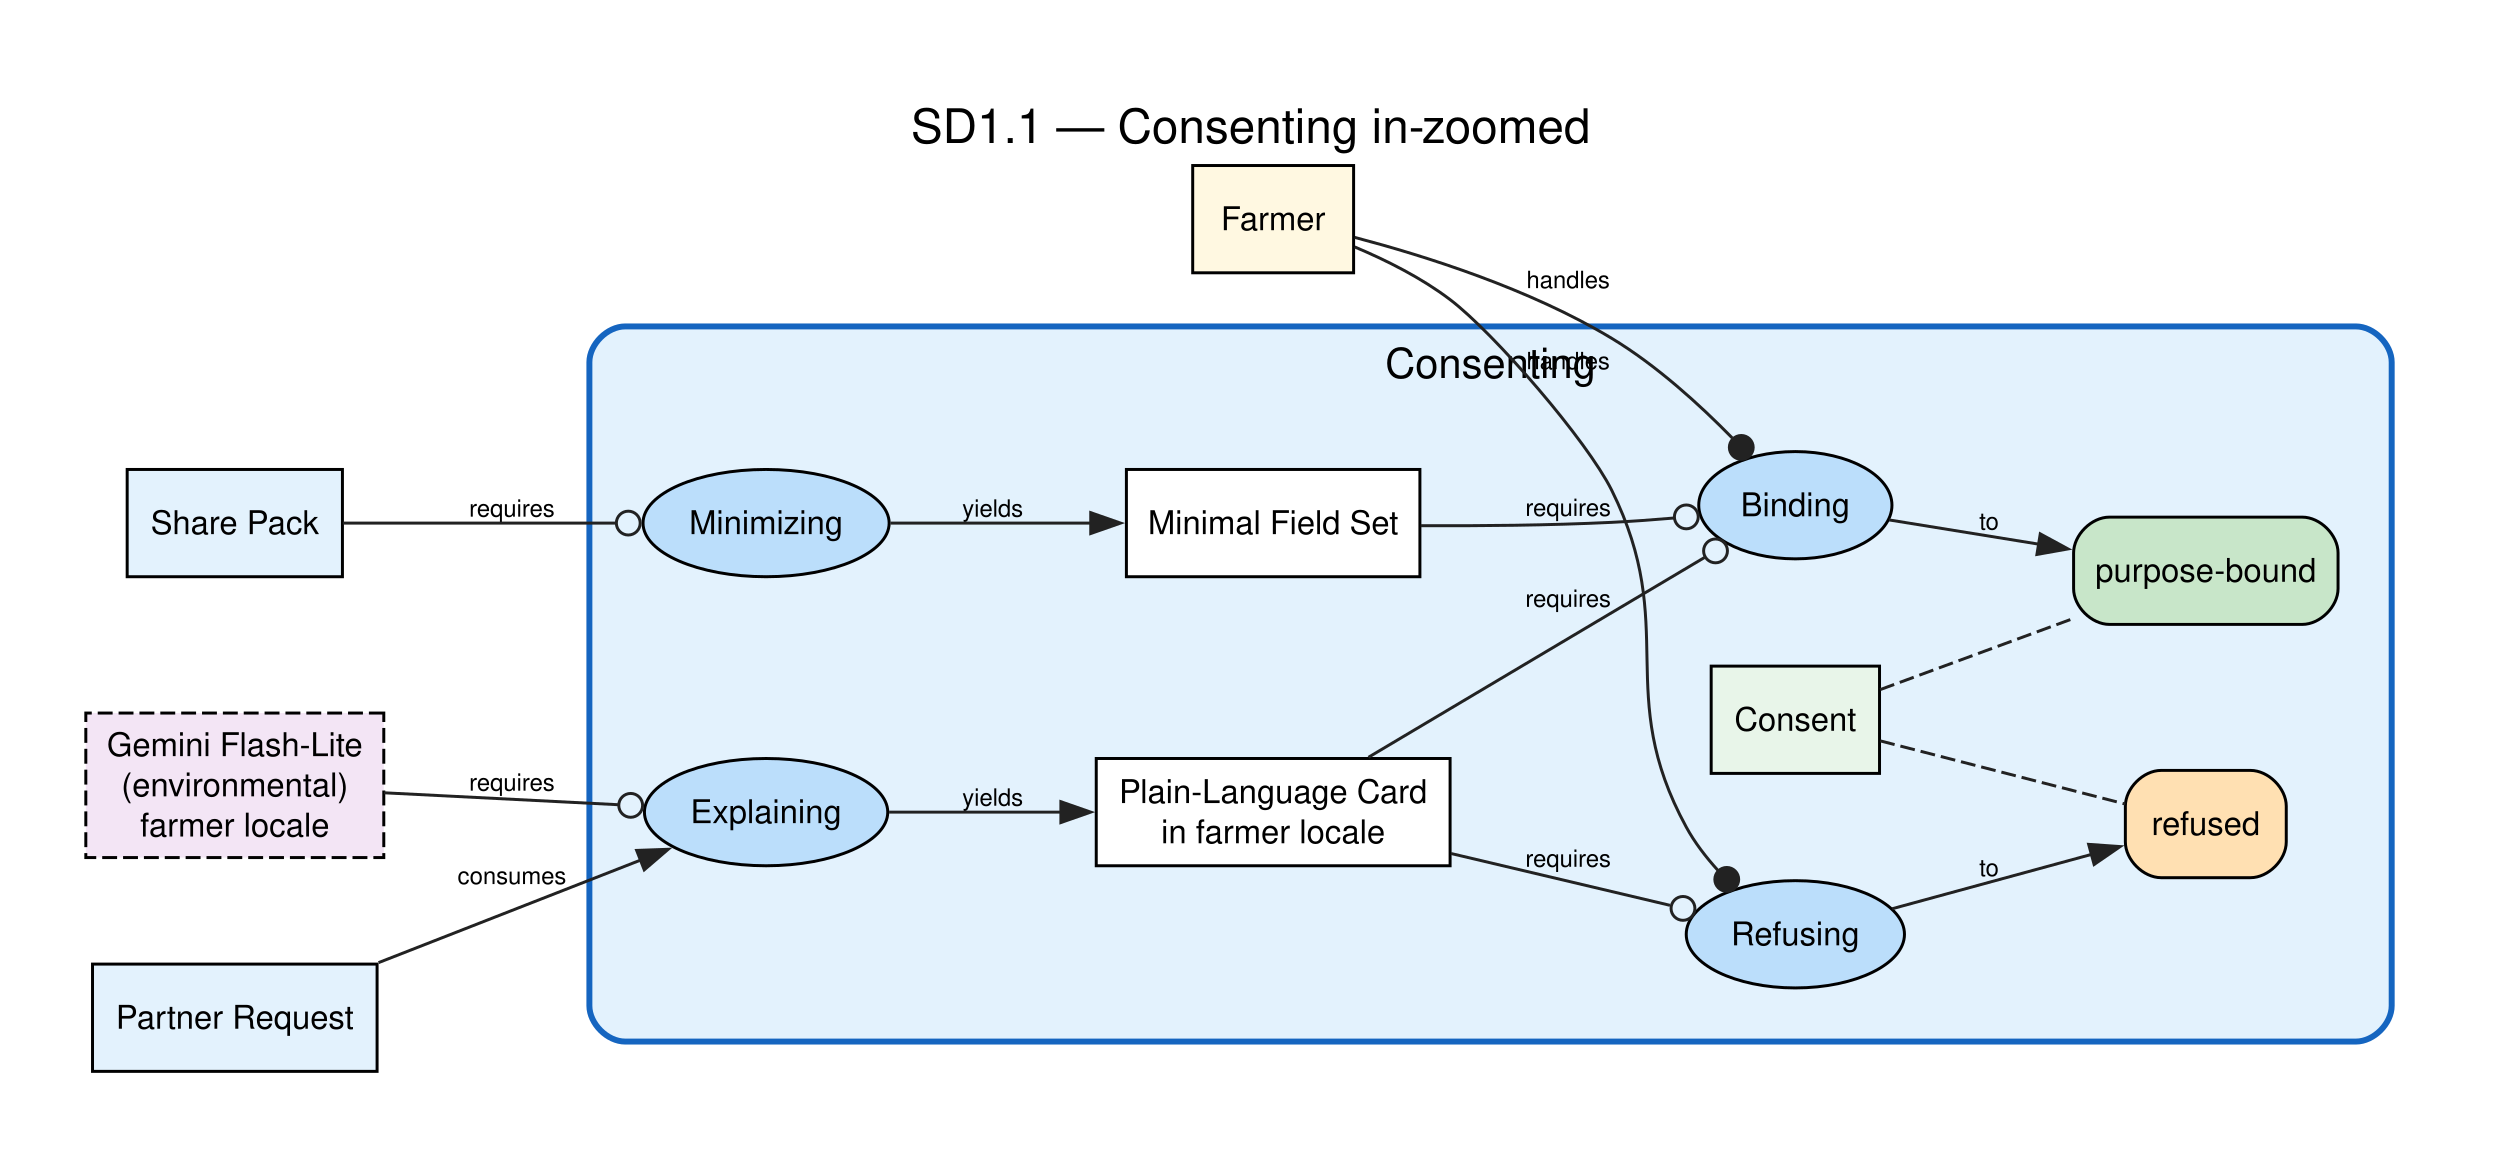
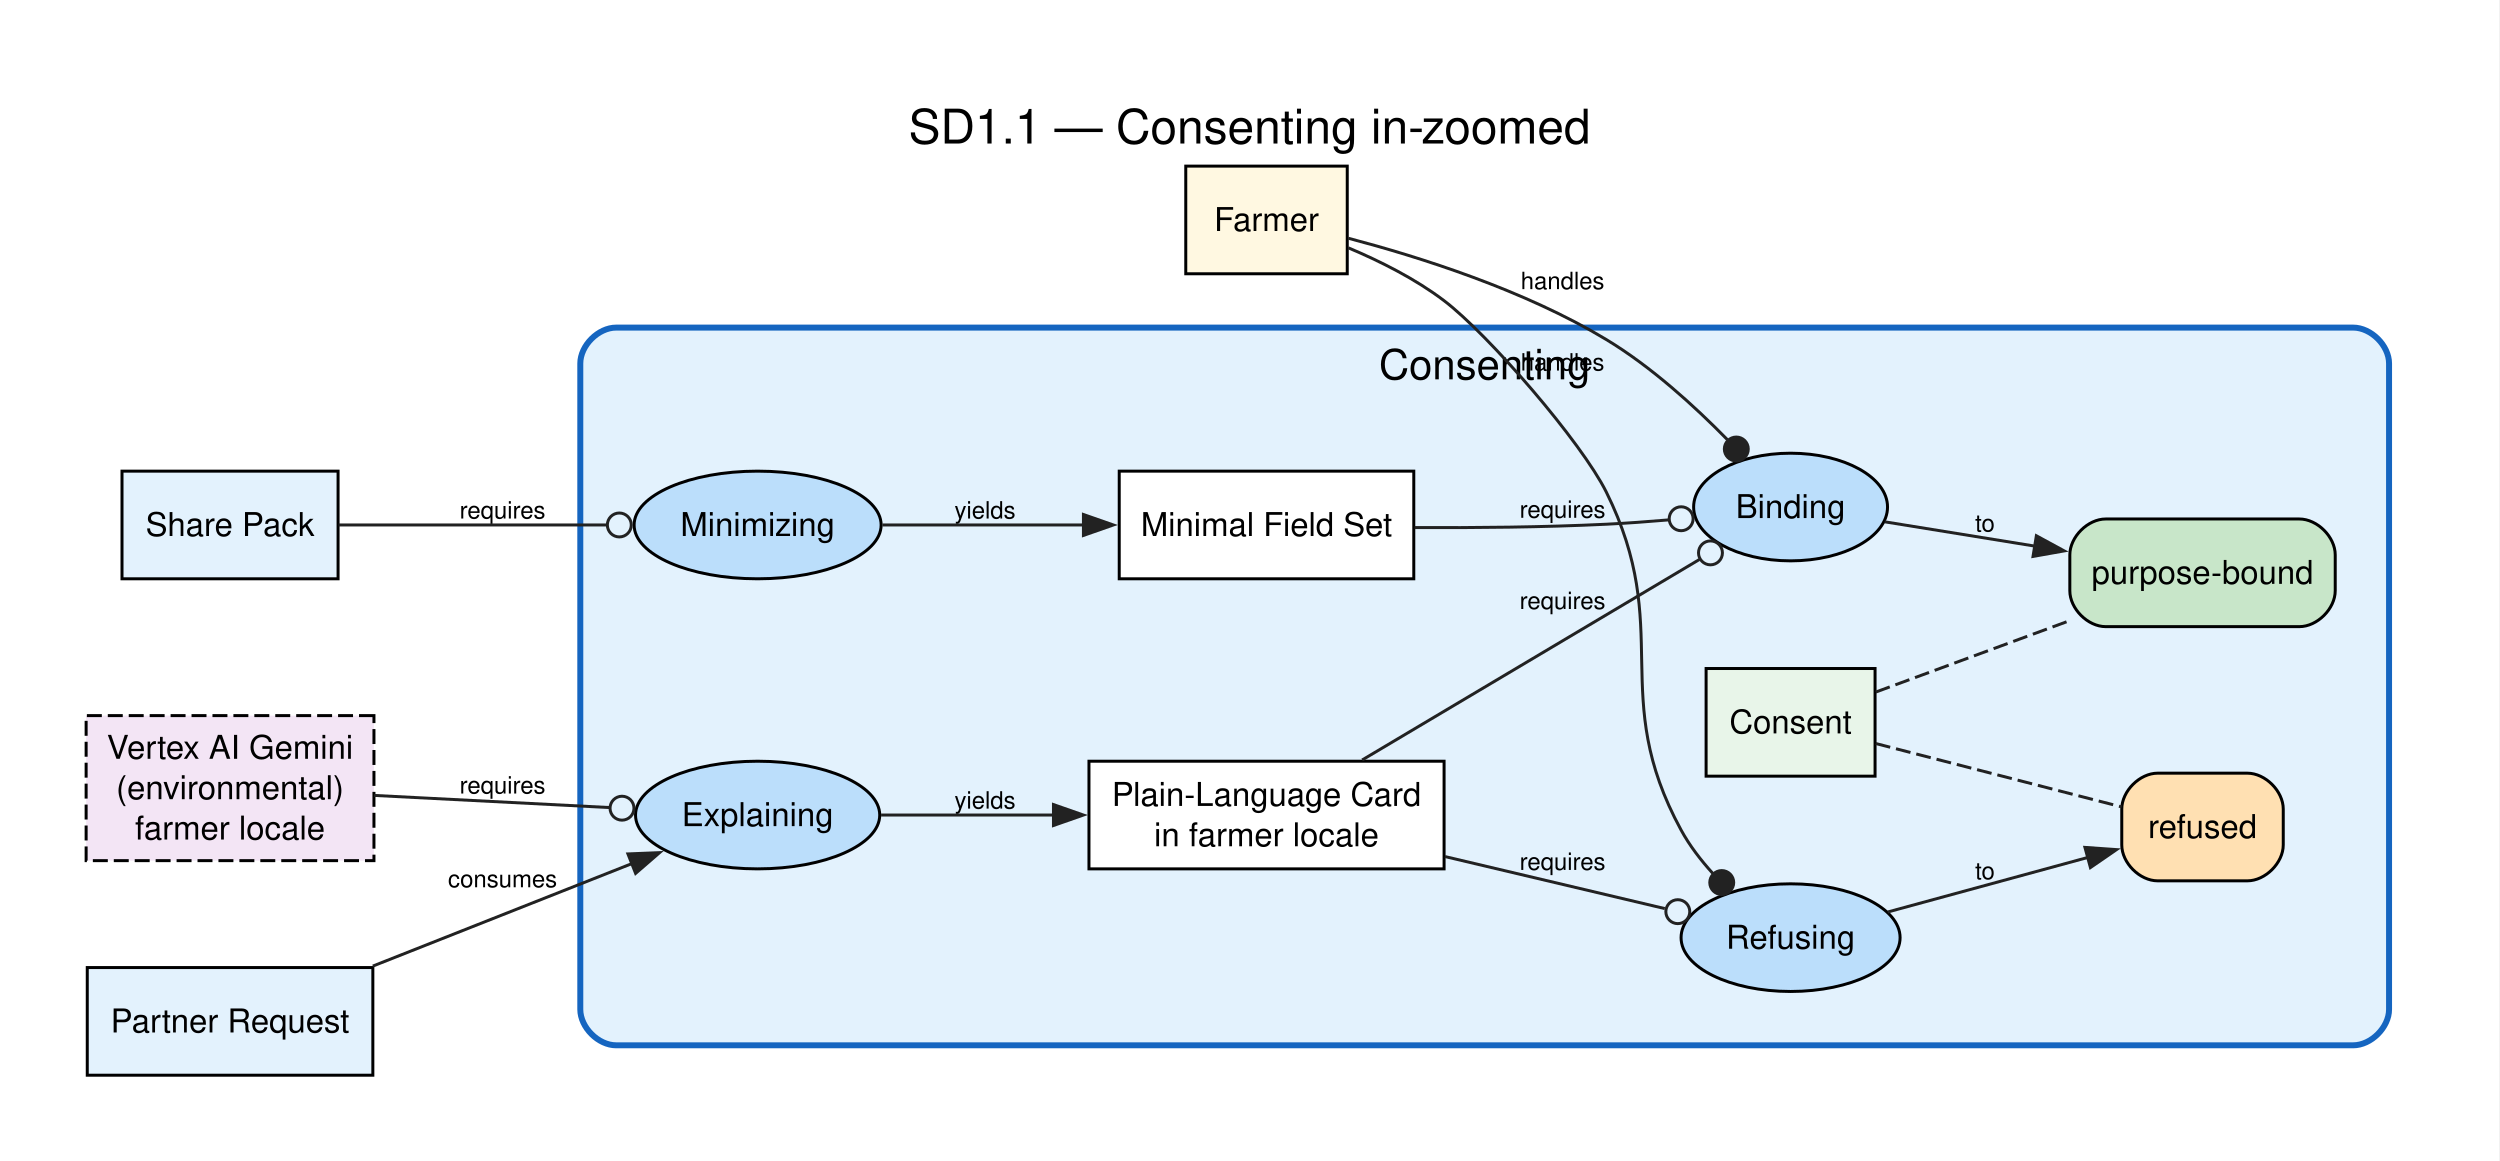
- <svg xmlns="http://www.w3.org/2000/svg" width="839pt" height="388pt" viewBox="0.00 0.00 839.00 388.00">
+ <svg xmlns="http://www.w3.org/2000/svg" width="836pt" height="388pt" viewBox="0.00 0.00 836.00 388.00">
  <g id="graph0" class="graph" transform="scale(1 1) rotate(0) translate(28.8 359.55)">
-     <polygon fill="white" stroke="none" points="-28.8,28.8 -28.8,-359.55 810.65,-359.55 810.65,28.8 -28.8,28.8" />
-     <text xml:space="preserve" text-anchor="middle" x="390.92" y="-311.55" font-family="Helvetica,sans-Serif" font-size="16.00">SD1.1 — Consenting in-zoomed</text>
+     <polygon fill="white" stroke="none" points="-28.8,28.8 -28.8,-359.55 806.9,-359.55 806.9,28.8 -28.8,28.8" />
+     <text xml:space="preserve" text-anchor="middle" x="389.05" y="-311.55" font-family="Helvetica,sans-Serif" font-size="16.00">SD1.1 — Consenting in-zoomed</text>
    <g id="clust1" class="cluster">
-       <path fill="#e3f2fd" stroke="#1565c0" stroke-width="2" d="M181,-10C181,-10 761.85,-10 761.85,-10 767.85,-10 773.85,-16 773.85,-22 773.85,-22 773.85,-238 773.85,-238 773.85,-244 767.85,-250 761.85,-250 761.85,-250 181,-250 181,-250 175,-250 169,-244 169,-238 169,-238 169,-22 169,-22 169,-16 175,-10 181,-10" />
-       <text xml:space="preserve" text-anchor="middle" x="471.42" y="-232.7" font-family="Helvetica,sans-Serif" font-size="14.00">Consenting</text>
+       <path fill="#e3f2fd" stroke="#1565c0" stroke-width="2" d="M177.25,-10C177.25,-10 758.1,-10 758.1,-10 764.1,-10 770.1,-16 770.1,-22 770.1,-22 770.1,-238 770.1,-238 770.1,-244 764.1,-250 758.1,-250 758.1,-250 177.25,-250 177.25,-250 171.25,-250 165.25,-244 165.25,-238 165.25,-238 165.25,-22 165.25,-22 165.25,-16 171.25,-10 177.25,-10" />
+       <text xml:space="preserve" text-anchor="middle" x="467.67" y="-232.7" font-family="Helvetica,sans-Serif" font-size="14.00">Consenting</text>
    </g>
    <g id="node1" class="node">
-       <polygon fill="#fff8e1" stroke="black" points="425.47,-304 371.47,-304 371.47,-268 425.47,-268 425.47,-304" />
-       <text xml:space="preserve" text-anchor="middle" x="398.47" y="-282.3" font-family="Helvetica,sans-Serif" font-size="11.00">Farmer</text>
+       <polygon fill="#fff8e1" stroke="black" points="421.72,-304 367.72,-304 367.72,-268 421.72,-268 421.72,-304" />
+       <text xml:space="preserve" text-anchor="middle" x="394.72" y="-282.3" font-family="Helvetica,sans-Serif" font-size="11.00">Farmer</text>
    </g>
    <g id="node7" class="node">
-       <ellipse fill="#bbdefb" stroke="black" cx="573.72" cy="-190" rx="32.42" ry="18" />
-       <text xml:space="preserve" text-anchor="middle" x="573.72" y="-186.3" font-family="Helvetica,sans-Serif" font-size="11.00">Binding</text>
+       <ellipse fill="#bbdefb" stroke="black" cx="569.97" cy="-190" rx="32.42" ry="18" />
+       <text xml:space="preserve" text-anchor="middle" x="569.97" y="-186.3" font-family="Helvetica,sans-Serif" font-size="11.00">Binding</text>
    </g>
    <g id="edge13" class="edge">
-       <path fill="none" stroke="#222222" d="M425.84,-279.88C449.55,-273.64 484.75,-262.53 512.1,-246 527.07,-236.96 541.54,-223.81 552.59,-212.52" />
-       <ellipse fill="#222222" stroke="#222222" cx="555.57" cy="-209.4" rx="4" ry="4" />
-       <text xml:space="preserve" text-anchor="middle" x="497.47" y="-262.86" font-family="Helvetica,sans-Serif" font-size="8.00">handles</text>
+       <path fill="none" stroke="#222222" d="M422.09,-279.88C445.8,-273.64 481,-262.53 508.35,-246 523.32,-236.96 537.79,-223.81 548.84,-212.52" />
+       <ellipse fill="#222222" stroke="#222222" cx="551.82" cy="-209.4" rx="4" ry="4" />
+       <text xml:space="preserve" text-anchor="middle" x="493.72" y="-262.86" font-family="Helvetica,sans-Serif" font-size="8.00">handles</text>
    </g>
    <g id="node8" class="node">
-       <ellipse fill="#bbdefb" stroke="black" cx="573.72" cy="-46" rx="36.62" ry="18" />
-       <text xml:space="preserve" text-anchor="middle" x="573.72" y="-42.3" font-family="Helvetica,sans-Serif" font-size="11.00">Refusing</text>
+       <ellipse fill="#bbdefb" stroke="black" cx="569.97" cy="-46" rx="36.62" ry="18" />
+       <text xml:space="preserve" text-anchor="middle" x="569.97" y="-42.3" font-family="Helvetica,sans-Serif" font-size="11.00">Refusing</text>
    </g>
    <g id="edge14" class="edge">
-       <path fill="none" stroke="#222222" d="M425.82,-276.68C436.36,-272.25 448.25,-266.3 457.85,-259 472.69,-247.71 503.81,-211.7 512.1,-195 534.95,-148.92 512.49,-127.17 537.1,-82 539.92,-76.81 543.72,-71.87 547.78,-67.4" />
-       <ellipse fill="#222222" stroke="#222222" cx="550.7" cy="-64.43" rx="4" ry="4" />
-       <text xml:space="preserve" text-anchor="middle" x="497.47" y="-235.64" font-family="Helvetica,sans-Serif" font-size="8.00">handles</text>
+       <path fill="none" stroke="#222222" d="M422.07,-276.68C432.61,-272.25 444.5,-266.3 454.1,-259 468.94,-247.71 500.06,-211.7 508.35,-195 531.2,-148.92 508.74,-127.17 533.35,-82 536.17,-76.81 539.97,-71.87 544.03,-67.4" />
+       <ellipse fill="#222222" stroke="#222222" cx="546.95" cy="-64.43" rx="4" ry="4" />
+       <text xml:space="preserve" text-anchor="middle" x="493.72" y="-235.64" font-family="Helvetica,sans-Serif" font-size="8.00">handles</text>
    </g>
    <g id="node2" class="node">
-       <polygon fill="#f3e5f5" stroke="black" stroke-dasharray="5,2" points="100,-120.25 0,-120.25 0,-71.75 100,-71.75 100,-120.25" />
-       <text xml:space="preserve" text-anchor="middle" x="50" y="-105.8" font-family="Helvetica,sans-Serif" font-size="11.00">Gemini Flash-Lite</text>
-       <text xml:space="preserve" text-anchor="middle" x="50" y="-92.3" font-family="Helvetica,sans-Serif" font-size="11.00">(environmental)</text>
-       <text xml:space="preserve" text-anchor="middle" x="50" y="-78.8" font-family="Helvetica,sans-Serif" font-size="11.00">farmer locale</text>
+       <polygon fill="#f3e5f5" stroke="black" stroke-dasharray="5,2" points="96.25,-120.25 0,-120.25 0,-71.75 96.25,-71.75 96.25,-120.25" />
+       <text xml:space="preserve" text-anchor="middle" x="48.12" y="-105.8" font-family="Helvetica,sans-Serif" font-size="11.00">Vertex AI Gemini</text>
+       <text xml:space="preserve" text-anchor="middle" x="48.12" y="-92.3" font-family="Helvetica,sans-Serif" font-size="11.00">(environmental)</text>
+       <text xml:space="preserve" text-anchor="middle" x="48.12" y="-78.8" font-family="Helvetica,sans-Serif" font-size="11.00">farmer locale</text>
    </g>
    <g id="node5" class="node">
-       <ellipse fill="#bbdefb" stroke="black" cx="228.3" cy="-87" rx="40.83" ry="18" />
-       <text xml:space="preserve" text-anchor="middle" x="228.3" y="-83.3" font-family="Helvetica,sans-Serif" font-size="11.00">Explaining</text>
+       <ellipse fill="#bbdefb" stroke="black" cx="224.55" cy="-87" rx="40.83" ry="18" />
+       <text xml:space="preserve" text-anchor="middle" x="224.55" y="-83.3" font-family="Helvetica,sans-Serif" font-size="11.00">Explaining</text>
    </g>
    <g id="edge12" class="edge">
-       <path fill="none" stroke="#222222" d="M100.11,-93.49C124.61,-92.24 154.15,-90.73 178.6,-89.49" />
-       <ellipse fill="none" stroke="#222222" cx="182.86" cy="-89.27" rx="4" ry="4" />
-       <text xml:space="preserve" text-anchor="middle" x="143" y="-94.19" font-family="Helvetica,sans-Serif" font-size="8.00">requires</text>
+       <path fill="none" stroke="#222222" d="M96.33,-93.56C120.68,-92.31 150.34,-90.78 174.9,-89.51" />
+       <ellipse fill="none" stroke="#222222" cx="179.2" cy="-89.29" rx="4" ry="4" />
+       <text xml:space="preserve" text-anchor="middle" x="139.25" y="-94.19" font-family="Helvetica,sans-Serif" font-size="8.00">requires</text>
    </g>
    <g id="node3" class="node">
-       <polygon fill="#e3f2fd" stroke="black" points="86.12,-202 13.88,-202 13.88,-166 86.12,-166 86.12,-202" />
-       <text xml:space="preserve" text-anchor="middle" x="50" y="-180.3" font-family="Helvetica,sans-Serif" font-size="11.00">Share Pack</text>
+       <polygon fill="#e3f2fd" stroke="black" points="84.25,-202 12,-202 12,-166 84.25,-166 84.25,-202" />
+       <text xml:space="preserve" text-anchor="middle" x="48.12" y="-180.3" font-family="Helvetica,sans-Serif" font-size="11.00">Share Pack</text>
    </g>
    <g id="node6" class="node">
-       <ellipse fill="#bbdefb" stroke="black" cx="228.3" cy="-184" rx="41.3" ry="18" />
-       <text xml:space="preserve" text-anchor="middle" x="228.3" y="-180.3" font-family="Helvetica,sans-Serif" font-size="11.00">Minimizing</text>
+       <ellipse fill="#bbdefb" stroke="black" cx="224.55" cy="-184" rx="41.3" ry="18" />
+       <text xml:space="preserve" text-anchor="middle" x="224.55" y="-180.3" font-family="Helvetica,sans-Serif" font-size="11.00">Minimizing</text>
    </g>
    <g id="edge11" class="edge">
-       <path fill="none" stroke="#222222" d="M86.25,-184C112.48,-184 148.62,-184 177.75,-184" />
-       <ellipse fill="none" stroke="#222222" cx="182.05" cy="-184" rx="4" ry="4" />
-       <text xml:space="preserve" text-anchor="middle" x="143" y="-186.15" font-family="Helvetica,sans-Serif" font-size="8.00">requires</text>
+       <path fill="none" stroke="#222222" d="M84.42,-184C110.22,-184 145.56,-184 174.16,-184" />
+       <ellipse fill="none" stroke="#222222" cx="178.3" cy="-184" rx="4" ry="4" />
+       <text xml:space="preserve" text-anchor="middle" x="139.25" y="-186.15" font-family="Helvetica,sans-Serif" font-size="8.00">requires</text>
    </g>
    <g id="node4" class="node">
-       <polygon fill="#e3f2fd" stroke="black" points="97.75,-36 2.25,-36 2.25,0 97.75,0 97.75,-36" />
-       <text xml:space="preserve" text-anchor="middle" x="50" y="-14.3" font-family="Helvetica,sans-Serif" font-size="11.00">Partner Request</text>
+       <polygon fill="#e3f2fd" stroke="black" points="95.88,-36 0.38,-36 0.38,0 95.88,0 95.88,-36" />
+       <text xml:space="preserve" text-anchor="middle" x="48.12" y="-14.3" font-family="Helvetica,sans-Serif" font-size="11.00">Partner Request</text>
    </g>
    <g id="edge10" class="edge">
-       <path fill="none" stroke="#222222" d="M98.24,-36.49C125.77,-47.26 160.12,-60.71 186.47,-71.02" />
-       <polygon fill="#222222" stroke="#222222" points="184.86,-74.15 195.45,-74.53 187.41,-67.63 184.86,-74.15" />
-       <text xml:space="preserve" text-anchor="middle" x="143" y="-62.86" font-family="Helvetica,sans-Serif" font-size="8.00">consumes</text>
+       <path fill="none" stroke="#222222" d="M95.87,-36.49C122.89,-47.18 156.56,-60.5 182.55,-70.78" />
+       <polygon fill="#222222" stroke="#222222" points="181.18,-74 191.76,-74.43 183.75,-67.49 181.18,-74" />
+       <text xml:space="preserve" text-anchor="middle" x="139.25" y="-62.86" font-family="Helvetica,sans-Serif" font-size="8.00">consumes</text>
    </g>
    <g id="node9" class="node">
-       <polygon fill="#ffffff" stroke="black" points="457.85,-105 339.1,-105 339.1,-69 457.85,-69 457.85,-105" />
-       <text xml:space="preserve" text-anchor="middle" x="398.47" y="-90.05" font-family="Helvetica,sans-Serif" font-size="11.00">Plain-Language Card</text>
-       <text xml:space="preserve" text-anchor="middle" x="398.47" y="-76.55" font-family="Helvetica,sans-Serif" font-size="11.00">in farmer locale</text>
+       <polygon fill="#ffffff" stroke="black" points="454.1,-105 335.35,-105 335.35,-69 454.1,-69 454.1,-105" />
+       <text xml:space="preserve" text-anchor="middle" x="394.72" y="-90.05" font-family="Helvetica,sans-Serif" font-size="11.00">Plain-Language Card</text>
+       <text xml:space="preserve" text-anchor="middle" x="394.72" y="-76.55" font-family="Helvetica,sans-Serif" font-size="11.00">in farmer locale</text>
    </g>
    <g id="edge1" class="edge">
-       <path fill="none" stroke="#222222" d="M269.58,-87C286.88,-87 307.62,-87 327.31,-87" />
-       <polygon fill="#222222" stroke="#222222" points="327.23,-90.5 337.23,-87 327.23,-83.5 327.23,-90.5" />
-       <text xml:space="preserve" text-anchor="middle" x="304.35" y="-89.15" font-family="Helvetica,sans-Serif" font-size="8.00">yields</text>
+       <path fill="none" stroke="#222222" d="M265.83,-87C283.13,-87 303.87,-87 323.56,-87" />
+       <polygon fill="#222222" stroke="#222222" points="323.48,-90.5 333.48,-87 323.48,-83.5 323.48,-90.5" />
+       <text xml:space="preserve" text-anchor="middle" x="300.6" y="-89.15" font-family="Helvetica,sans-Serif" font-size="8.00">yields</text>
    </g>
    <g id="node10" class="node">
-       <polygon fill="#ffffff" stroke="black" points="447.72,-202 349.22,-202 349.22,-166 447.72,-166 447.72,-202" />
-       <text xml:space="preserve" text-anchor="middle" x="398.47" y="-180.3" font-family="Helvetica,sans-Serif" font-size="11.00">Minimal Field Set</text>
+       <polygon fill="#ffffff" stroke="black" points="443.97,-202 345.47,-202 345.47,-166 443.97,-166 443.97,-202" />
+       <text xml:space="preserve" text-anchor="middle" x="394.72" y="-180.3" font-family="Helvetica,sans-Serif" font-size="11.00">Minimal Field Set</text>
    </g>
    <g id="edge2" class="edge">
-       <path fill="none" stroke="#222222" d="M270.01,-184C290.21,-184 315,-184 337.34,-184" />
-       <polygon fill="#222222" stroke="#222222" points="337.25,-187.5 347.25,-184 337.25,-180.5 337.25,-187.5" />
-       <text xml:space="preserve" text-anchor="middle" x="304.35" y="-186.15" font-family="Helvetica,sans-Serif" font-size="8.00">yields</text>
+       <path fill="none" stroke="#222222" d="M266.26,-184C286.46,-184 311.25,-184 333.59,-184" />
+       <polygon fill="#222222" stroke="#222222" points="333.5,-187.5 343.5,-184 333.5,-180.5 333.5,-187.5" />
+       <text xml:space="preserve" text-anchor="middle" x="300.6" y="-186.15" font-family="Helvetica,sans-Serif" font-size="8.00">yields</text>
    </g>
    <g id="node12" class="node">
-       <path fill="#c8e6c9" stroke="black" d="M743.85,-186C743.85,-186 679.1,-186 679.1,-186 673.1,-186 667.1,-180 667.1,-174 667.1,-174 667.1,-162 667.1,-162 667.1,-156 673.1,-150 679.1,-150 679.1,-150 743.85,-150 743.85,-150 749.85,-150 755.85,-156 755.85,-162 755.85,-162 755.85,-174 755.85,-174 755.85,-180 749.85,-186 743.85,-186" />
-       <text xml:space="preserve" text-anchor="middle" x="711.47" y="-164.3" font-family="Helvetica,sans-Serif" font-size="11.00">purpose-bound</text>
+       <path fill="#c8e6c9" stroke="black" d="M740.1,-186C740.1,-186 675.35,-186 675.35,-186 669.35,-186 663.35,-180 663.35,-174 663.35,-174 663.35,-162 663.35,-162 663.35,-156 669.35,-150 675.35,-150 675.35,-150 740.1,-150 740.1,-150 746.1,-150 752.1,-156 752.1,-162 752.1,-162 752.1,-174 752.1,-174 752.1,-180 746.1,-186 740.1,-186" />
+       <text xml:space="preserve" text-anchor="middle" x="707.72" y="-164.3" font-family="Helvetica,sans-Serif" font-size="11.00">purpose-bound</text>
    </g>
    <g id="edge6" class="edge">
-       <path fill="none" stroke="#222222" d="M605.19,-185.06C620.06,-182.65 638.43,-179.68 655.63,-176.89" />
-       <polygon fill="#222222" stroke="#222222" points="655.91,-180.39 665.22,-175.33 654.79,-173.48 655.91,-180.39" />
-       <text xml:space="preserve" text-anchor="middle" x="638.72" y="-181.81" font-family="Helvetica,sans-Serif" font-size="8.00">to</text>
+       <path fill="none" stroke="#222222" d="M601.44,-185.06C616.31,-182.65 634.68,-179.68 651.88,-176.89" />
+       <polygon fill="#222222" stroke="#222222" points="652.16,-180.39 661.47,-175.33 651.04,-173.48 652.16,-180.39" />
+       <text xml:space="preserve" text-anchor="middle" x="634.97" y="-181.81" font-family="Helvetica,sans-Serif" font-size="8.00">to</text>
    </g>
    <g id="node13" class="node">
-       <path fill="#ffe0b2" stroke="black" d="M726.47,-101C726.47,-101 696.47,-101 696.47,-101 690.47,-101 684.47,-95 684.47,-89 684.47,-89 684.47,-77 684.47,-77 684.47,-71 690.47,-65 696.47,-65 696.47,-65 726.47,-65 726.47,-65 732.47,-65 738.47,-71 738.47,-77 738.47,-77 738.47,-89 738.47,-89 738.47,-95 732.47,-101 726.47,-101" />
-       <text xml:space="preserve" text-anchor="middle" x="711.47" y="-79.3" font-family="Helvetica,sans-Serif" font-size="11.00">refused</text>
+       <path fill="#ffe0b2" stroke="black" d="M722.72,-101C722.72,-101 692.72,-101 692.72,-101 686.72,-101 680.72,-95 680.72,-89 680.72,-89 680.72,-77 680.72,-77 680.72,-71 686.72,-65 692.72,-65 692.72,-65 722.72,-65 722.72,-65 728.72,-65 734.72,-71 734.72,-77 734.72,-77 734.72,-89 734.72,-89 734.72,-95 728.72,-101 722.72,-101" />
+       <text xml:space="preserve" text-anchor="middle" x="707.72" y="-79.3" font-family="Helvetica,sans-Serif" font-size="11.00">refused</text>
    </g>
    <g id="edge7" class="edge">
-       <path fill="none" stroke="#222222" d="M606.21,-54.58C626.16,-60.02 652.08,-67.09 673.08,-72.81" />
-       <polygon fill="#222222" stroke="#222222" points="672.15,-76.18 682.72,-75.44 673.99,-69.43 672.15,-76.18" />
-       <text xml:space="preserve" text-anchor="middle" x="638.72" y="-65.54" font-family="Helvetica,sans-Serif" font-size="8.00">to</text>
+       <path fill="none" stroke="#222222" d="M602.46,-54.58C622.41,-60.02 648.33,-67.09 669.33,-72.81" />
+       <polygon fill="#222222" stroke="#222222" points="668.4,-76.18 678.97,-75.44 670.24,-69.43 668.4,-76.18" />
+       <text xml:space="preserve" text-anchor="middle" x="634.97" y="-65.54" font-family="Helvetica,sans-Serif" font-size="8.00">to</text>
    </g>
    <g id="edge3" class="edge">
-       <path fill="none" stroke="#222222" d="M430.45,-105.41C462.39,-124.4 511.84,-153.8 543.23,-172.46" />
-       <ellipse fill="none" stroke="#222222" cx="546.93" cy="-174.67" rx="4" ry="4" />
-       <text xml:space="preserve" text-anchor="middle" x="497.47" y="-155.89" font-family="Helvetica,sans-Serif" font-size="8.00">requires</text>
+       <path fill="none" stroke="#222222" d="M426.7,-105.41C458.64,-124.4 508.09,-153.8 539.48,-172.46" />
+       <ellipse fill="none" stroke="#222222" cx="543.18" cy="-174.67" rx="4" ry="4" />
+       <text xml:space="preserve" text-anchor="middle" x="493.72" y="-155.89" font-family="Helvetica,sans-Serif" font-size="8.00">requires</text>
    </g>
    <g id="edge4" class="edge">
-       <path fill="none" stroke="#222222" d="M458.13,-73.12C482.29,-67.4 509.69,-60.92 531.65,-55.72" />
-       <ellipse fill="none" stroke="#222222" cx="536.01" cy="-54.69" rx="4" ry="4" />
-       <text xml:space="preserve" text-anchor="middle" x="497.47" y="-68.65" font-family="Helvetica,sans-Serif" font-size="8.00">requires</text>
+       <path fill="none" stroke="#222222" d="M454.38,-73.12C478.54,-67.4 505.94,-60.92 527.9,-55.72" />
+       <ellipse fill="none" stroke="#222222" cx="532.26" cy="-54.69" rx="4" ry="4" />
+       <text xml:space="preserve" text-anchor="middle" x="493.72" y="-68.65" font-family="Helvetica,sans-Serif" font-size="8.00">requires</text>
    </g>
    <g id="edge5" class="edge">
-       <path fill="none" stroke="#222222" d="M448,-183.13C467.88,-183.03 491.1,-183.23 512.1,-184.25 518.85,-184.58 526.02,-185.1 532.97,-185.7" />
-       <ellipse fill="none" stroke="#222222" cx="537.13" cy="-186.08" rx="4" ry="4" />
-       <text xml:space="preserve" text-anchor="middle" x="497.47" y="-186.4" font-family="Helvetica,sans-Serif" font-size="8.00">requires</text>
+       <path fill="none" stroke="#222222" d="M444.25,-183.13C464.13,-183.03 487.35,-183.23 508.35,-184.25 515.1,-184.58 522.27,-185.1 529.22,-185.7" />
+       <ellipse fill="none" stroke="#222222" cx="533.38" cy="-186.08" rx="4" ry="4" />
+       <text xml:space="preserve" text-anchor="middle" x="493.72" y="-186.4" font-family="Helvetica,sans-Serif" font-size="8.00">requires</text>
    </g>
    <g id="node11" class="node">
-       <polygon fill="#e8f5e9" stroke="black" points="601.97,-136 545.47,-136 545.47,-100 601.97,-100 601.97,-136" />
-       <text xml:space="preserve" text-anchor="middle" x="573.72" y="-114.3" font-family="Helvetica,sans-Serif" font-size="11.00">Consent</text>
+       <polygon fill="#e8f5e9" stroke="black" points="598.22,-136 541.72,-136 541.72,-100 598.22,-100 598.22,-136" />
+       <text xml:space="preserve" text-anchor="middle" x="569.97" y="-114.3" font-family="Helvetica,sans-Serif" font-size="11.00">Consent</text>
    </g>
    <g id="edge8" class="edge">
-       <path fill="none" stroke="#222222" stroke-dasharray="5,2" d="M602.19,-128.12C620.71,-134.94 645.53,-144.08 666.74,-151.89" />
+       <path fill="none" stroke="#222222" stroke-dasharray="5,2" d="M598.44,-128.12C616.96,-134.94 641.78,-144.08 662.99,-151.89" />
    </g>
    <g id="edge9" class="edge">
-       <path fill="none" stroke="#222222" stroke-dasharray="5,2" d="M602.19,-110.92C626.21,-104.73 660.84,-95.8 684.42,-89.72" />
+       <path fill="none" stroke="#222222" stroke-dasharray="5,2" d="M598.44,-110.92C622.46,-104.73 657.09,-95.8 680.67,-89.72" />
    </g>
  </g>
</svg>
